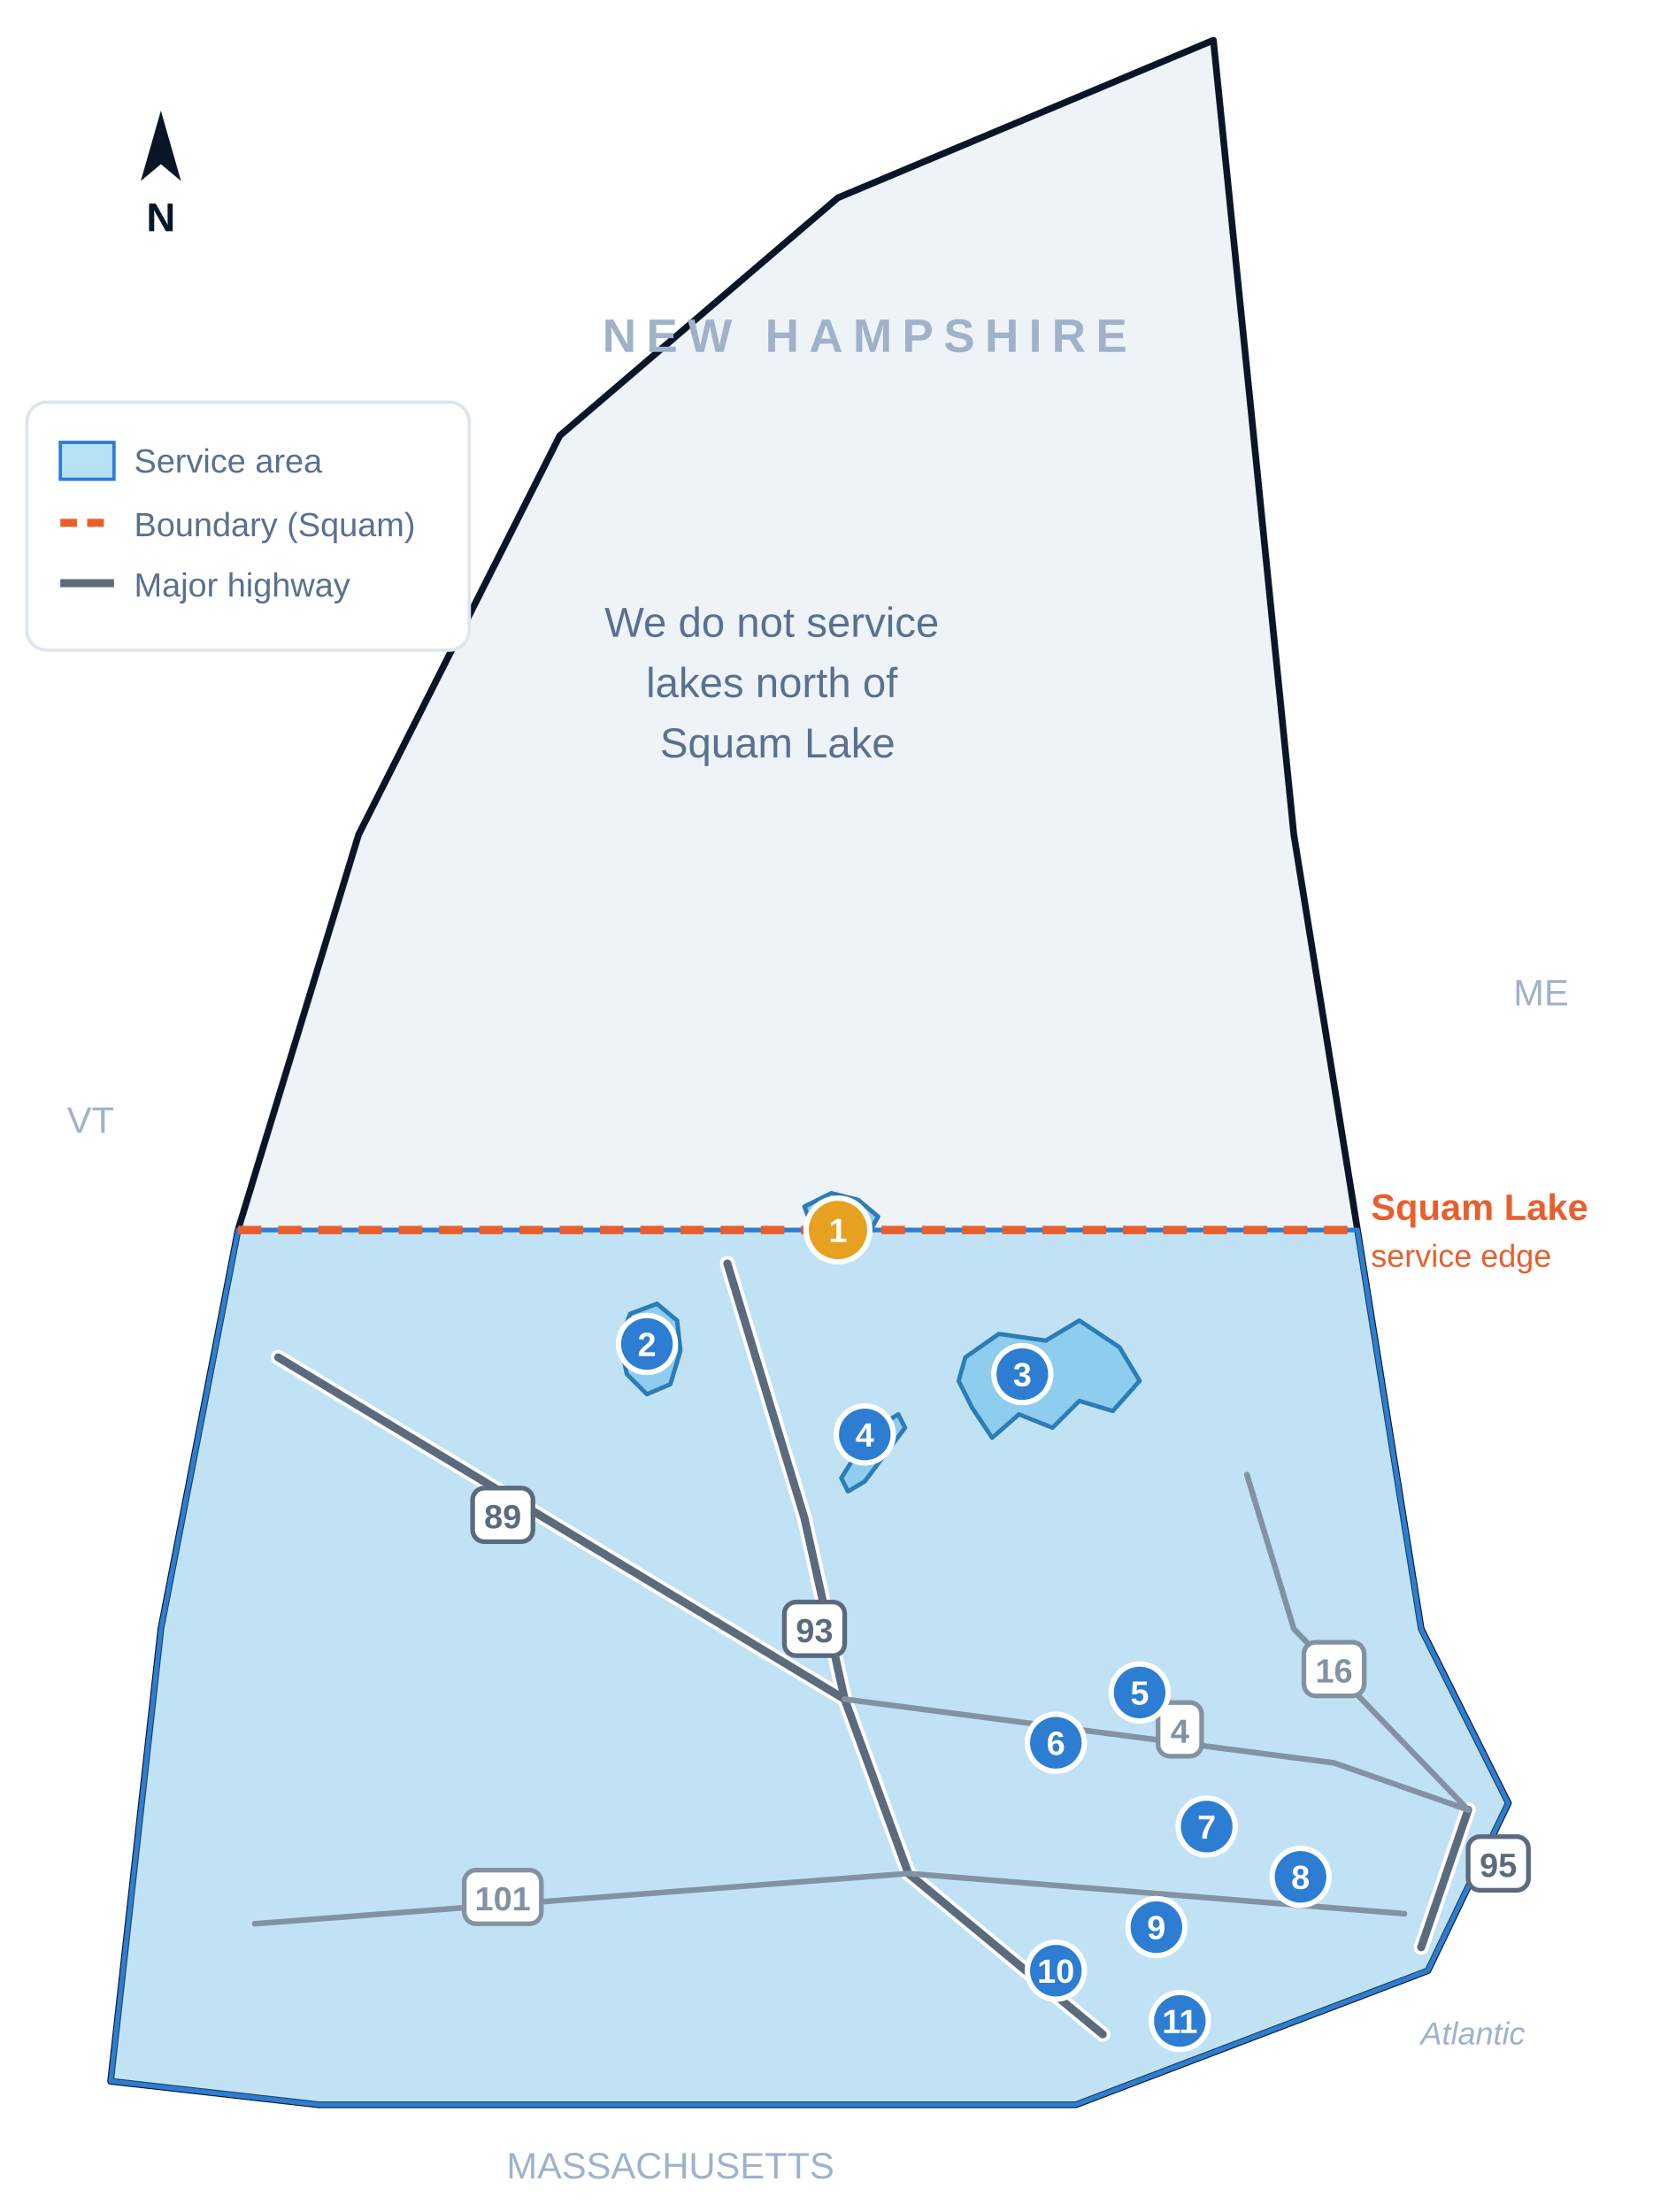
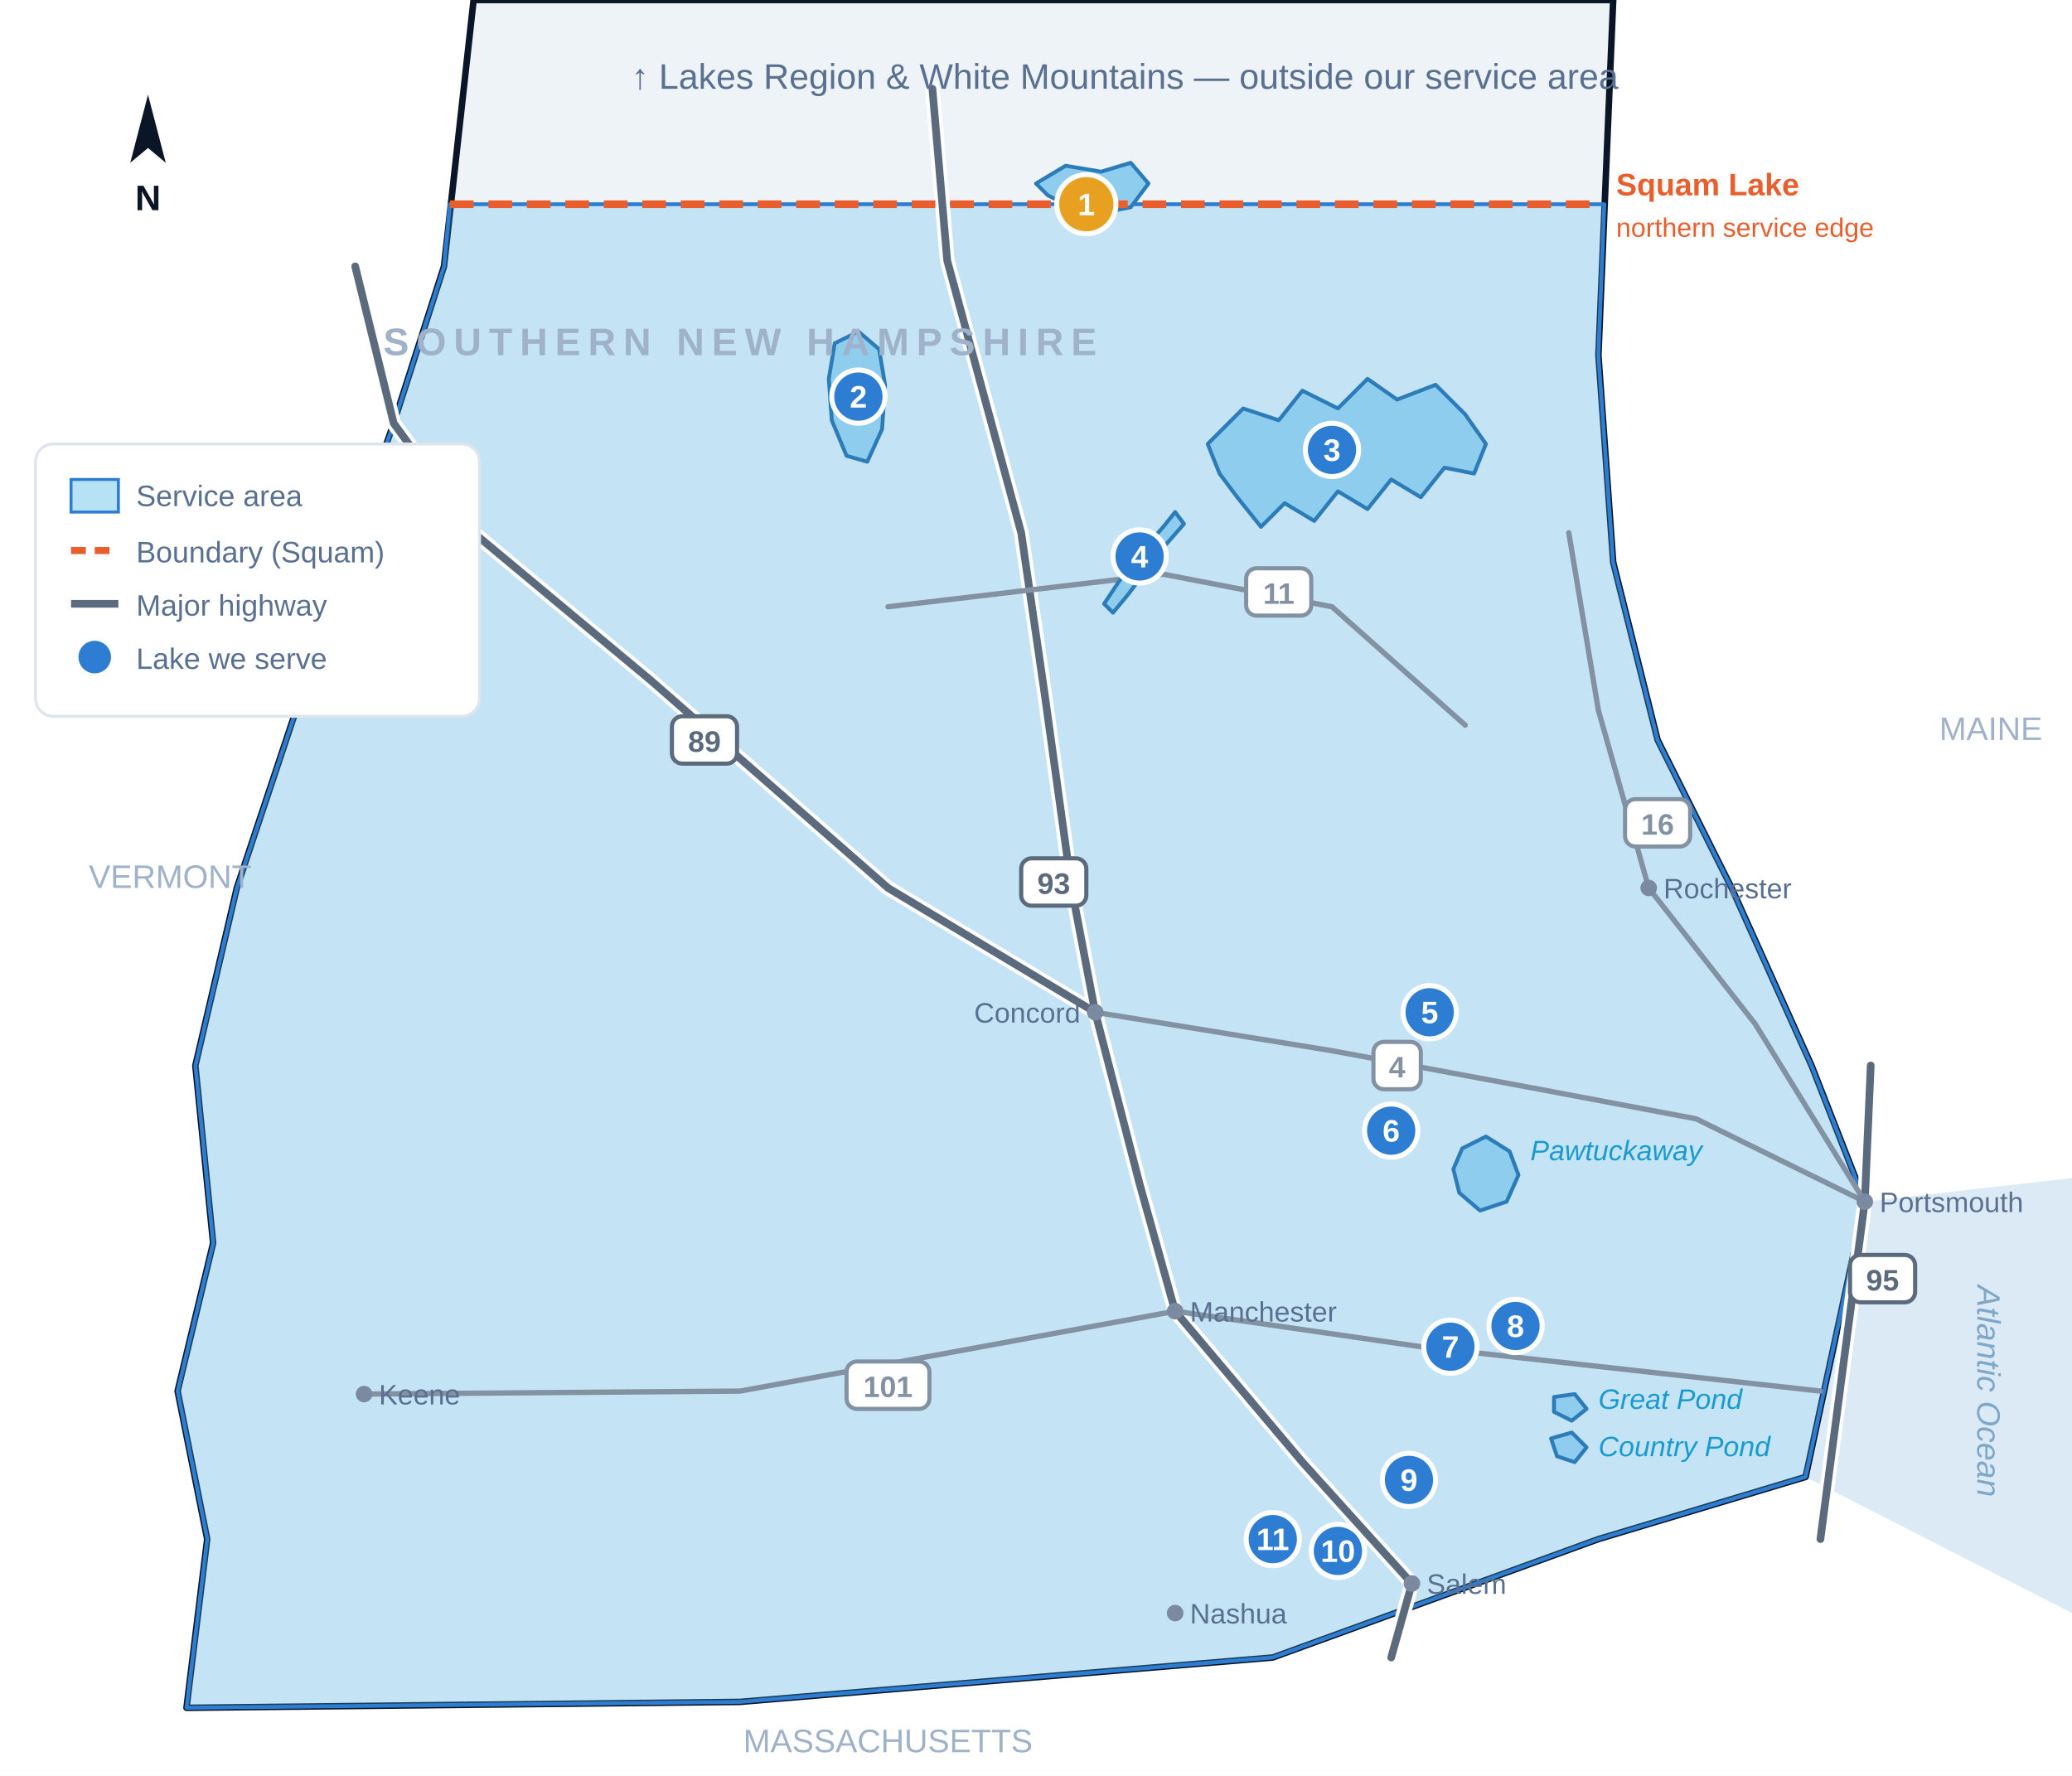
- <svg xmlns="http://www.w3.org/2000/svg" viewBox="0 0 500 660" role="img" aria-label="Map of New Hampshire showing NH Jet Fun delivery area from the Massachusetts border north to Squam Lake, with major highways (I-93, I-89, I-95, US-4, NH-101, NH-16) and lake outlines for Winnipesaukee, Squam, Winnisquam and Newfound.">
-   <rect x="0" y="0" width="500" height="660" fill="#ffffff" />
-   <polygon points="362,12 374,130 386,249 405,367 424,486 450,538 426,588 321,628 95,628 33,621 48,486 71,367 107,249 167,130 250,59" fill="#eef3f8" stroke="#0a1628" stroke-width="2" stroke-linejoin="round" />
-   <polygon points="71,367 48,486 33,621 95,628 321,628 426,588 450,538 424,486 405,367" fill="#4db6e8" fill-opacity="0.28" stroke="#2d7dd2" stroke-width="1.4" stroke-linejoin="round" />
-   <polyline points="329,607 271,559 252,507 240,453 217,377" fill="none" stroke="#ffffff" stroke-width="4.5" stroke-linejoin="round" stroke-linecap="round" />
-   <polyline points="252,507 83,405" fill="none" stroke="#ffffff" stroke-width="4.5" stroke-linejoin="round" stroke-linecap="round" />
-   <polyline points="424,581 438,540" fill="none" stroke="#ffffff" stroke-width="4.5" stroke-linejoin="round" stroke-linecap="round" />
-   <polyline points="329,607 271,559 252,507 240,453 217,377" fill="none" stroke="#5b6b7d" stroke-width="2.4" stroke-linejoin="round" stroke-linecap="round" />
-   <polyline points="252,507 83,405" fill="none" stroke="#5b6b7d" stroke-width="2.4" stroke-linejoin="round" stroke-linecap="round" />
-   <polyline points="424,581 438,540" fill="none" stroke="#5b6b7d" stroke-width="2.4" stroke-linejoin="round" stroke-linecap="round" />
-   <polyline points="252,507 398,526 438,540" fill="none" stroke="#8392a3" stroke-width="1.7" stroke-dasharray="0.1 0" stroke-linejoin="round" stroke-linecap="round" />
-   <polyline points="76,574 271,559 419,571" fill="none" stroke="#8392a3" stroke-width="1.7" stroke-dasharray="0.1 0" stroke-linejoin="round" stroke-linecap="round" />
-   <polyline points="438,540 386,486 372,440" fill="none" stroke="#8392a3" stroke-width="1.7" stroke-dasharray="0.1 0" stroke-linejoin="round" stroke-linecap="round" />
-   <polygon points="288,405 298,398 312,400 322,394 334,402 340,412 332,421 322,418 314,426 304,422 296,429 290,420 286,412" fill="#8fcdee" stroke="#2b7cb8" stroke-width="1.3" stroke-linejoin="round" />
-   <polygon points="240,360 248,356 256,358 262,363 258,370 250,372 243,368" fill="#8fcdee" stroke="#2b7cb8" stroke-width="1.3" stroke-linejoin="round" />
-   <polygon points="251,441 256,433 263,425 268,422 270,426 264,434 258,442 253,445" fill="#8fcdee" stroke="#2b7cb8" stroke-width="1.3" stroke-linejoin="round" />
-   <polygon points="188,392 196,389 202,394 203,403 200,413 193,416 187,410 185,400" fill="#8fcdee" stroke="#2b7cb8" stroke-width="1.3" stroke-linejoin="round" />
-   <line x1="71" y1="367" x2="405" y2="367" stroke="#e85f2d" stroke-width="2.5" stroke-dasharray="7 5" />
-   <text x="409" y="364" font-family="'Segoe UI',Arial,Helvetica,sans-serif" font-size="11" font-weight="700" fill="#e85f2d">Squam Lake</text>
-   <text x="409" y="378" font-family="'Segoe UI',Arial,Helvetica,sans-serif" font-size="9.5" fill="#e85f2d">service edge</text>
-   <text text-anchor="middle" font-family="'Segoe UI',Arial,Helvetica,sans-serif" font-size="12.5" fill="#5a7090">
-     <tspan x="232" y="190">We do not service</tspan>
-     <tspan x="232" y="208">lakes north of</tspan>
-     <tspan x="232" y="226">Squam Lake</tspan>
-   </text>
-   <text x="258" y="105" text-anchor="middle" font-family="'Segoe UI',Arial,Helvetica,sans-serif" font-size="14" letter-spacing="3" font-weight="700" fill="#9fb2c9">NEW HAMPSHIRE</text>
-   <text x="20" y="338" font-family="'Segoe UI',Arial,Helvetica,sans-serif" font-size="11" fill="#9fb2c9">VT</text>
-   <text x="468" y="300" text-anchor="end" font-family="'Segoe UI',Arial,Helvetica,sans-serif" font-size="11" fill="#9fb2c9">ME</text>
-   <text x="200" y="650" text-anchor="middle" font-family="'Segoe UI',Arial,Helvetica,sans-serif" font-size="11" fill="#9fb2c9">MASSACHUSETTS</text>
-   <text x="455" y="610" text-anchor="end" font-family="'Segoe UI',Arial,Helvetica,sans-serif" font-size="9.5" font-style="italic" fill="#9fb2c9">Atlantic</text>
-   <g transform="translate(48,48)">
-     <path d="M0,-15 L6,6 L0,1 L-6,6 Z" fill="#0a1628" />
-     <text x="0" y="21" text-anchor="middle" font-family="'Segoe UI',Arial,Helvetica,sans-serif" font-size="12" font-weight="700" fill="#0a1628">N</text>
+ <svg xmlns="http://www.w3.org/2000/svg" viewBox="0 0 700 600" role="img" aria-label="Detailed map of southern and central New Hampshire showing NH Jet Fun delivery area (south of Squam Lake), major highways, cities, and lakes served.">
+   <rect x="0" y="0" width="700" height="600" fill="#ffffff" />
+   <polygon points="630,406 700,398 700,545 610,499" fill="#dCEAF6" />
+   <text x="668" y="470" text-anchor="middle" transform="rotate(90 668 470)" font-family="'Segoe UI',Arial,Helvetica,sans-serif" font-size="11" font-style="italic" fill="#7fa8c8">Atlantic Ocean</text>
+   <polygon points="160,0 545,0 540,120 545,190 560,250 585,300 612,360 630,406 610,499 540,520 430,560 250,575 63,577 70,520 60,470 72,420 66,360 80,300 100,240 120,180 133,143 150,90" fill="#eef3f8" stroke="#0a1628" stroke-width="2.2" stroke-linejoin="round" />
+   <polygon points="542,69 540,120 545,190 560,250 585,300 612,360 630,406 610,499 540,520 430,560 250,575 63,577 70,520 60,470 72,420 66,360 80,300 100,240 120,180 133,143 150,90 152,69" fill="#4db6e8" fill-opacity="0.26" stroke="#2d7dd2" stroke-width="1.3" stroke-linejoin="round" />
+   <polyline points="470,560 477,535 440,494 397,443 385,400 370,342 362,300 353,235 345,180 320,88 315,30" fill="none" stroke="#fff" stroke-width="5" stroke-linejoin="round" stroke-linecap="round" />
+   <polyline points="370,342 300,300 220,230 160,180 133,143 120,90" fill="none" stroke="#fff" stroke-width="5" stroke-linejoin="round" stroke-linecap="round" />
+   <polyline points="615,520 630,406 632,360" fill="none" stroke="#fff" stroke-width="5" stroke-linejoin="round" stroke-linecap="round" />
+   <polyline points="470,560 477,535 440,494 397,443 385,400 370,342 362,300 353,235 345,180 320,88 315,30" fill="none" stroke="#5b6b7d" stroke-width="2.6" stroke-linejoin="round" stroke-linecap="round" />
+   <polyline points="370,342 300,300 220,230 160,180 133,143 120,90" fill="none" stroke="#5b6b7d" stroke-width="2.6" stroke-linejoin="round" stroke-linecap="round" />
+   <polyline points="615,520 630,406 632,360" fill="none" stroke="#5b6b7d" stroke-width="2.6" stroke-linejoin="round" stroke-linecap="round" />
+   <polyline points="370,342 450,355 520,368 573,378 630,406" fill="none" stroke="#8392a3" stroke-width="1.8" stroke-linejoin="round" stroke-linecap="round" />
+   <polyline points="123,471 250,470 397,443 480,455 615,470" fill="none" stroke="#8392a3" stroke-width="1.8" stroke-linejoin="round" stroke-linecap="round" />
+   <polyline points="630,406 593,346 557,300 540,240 530,180" fill="none" stroke="#8392a3" stroke-width="1.8" stroke-linejoin="round" stroke-linecap="round" />
+   <polyline points="300,205 393,194 450,205 495,245" fill="none" stroke="#8392a3" stroke-width="1.8" stroke-linejoin="round" stroke-linecap="round" />
+   <polygon points="408,150 420,138 432,142 440,132 452,138 462,128 472,135 485,130 495,140 502,150 498,160 488,158 480,168 470,162 462,172 452,166 444,176 434,170 426,178 418,168 412,160" fill="#8fcdee" stroke="#2b7cb8" stroke-width="1.3" stroke-linejoin="round" />
+   <polygon points="350,62 360,56 372,58 382,55 388,62 382,70 372,72 362,70 354,66" fill="#8fcdee" stroke="#2b7cb8" stroke-width="1.3" stroke-linejoin="round" />
+   <polygon points="373,204 379,195 386,186 393,178 397,173 400,177 393,185 387,193 381,201 376,207" fill="#8fcdee" stroke="#2b7cb8" stroke-width="1.3" stroke-linejoin="round" />
+   <polygon points="282,116 290,112 297,118 299,130 298,145 293,156 286,154 281,142 280,128" fill="#8fcdee" stroke="#2b7cb8" stroke-width="1.3" stroke-linejoin="round" />
+   <polygon points="494,388 502,384 510,389 513,397 509,406 500,409 493,403 491,395" fill="#8fcdee" stroke="#2b7cb8" stroke-width="1.3" stroke-linejoin="round" />
+   <polygon points="476,337 483,334 489,338 488,346 481,348 476,343" fill="#8fcdee" stroke="#2b7cb8" stroke-width="1.3" stroke-linejoin="round" />
+   <polygon points="524,486 531,484 536,489 532,494 526,492" fill="#8fcdee" stroke="#2b7cb8" stroke-width="1.3" stroke-linejoin="round" />
+   <polygon points="525,472 532,471 536,476 531,480 525,477" fill="#8fcdee" stroke="#2b7cb8" stroke-width="1.3" stroke-linejoin="round" />
+   <circle cx="397" cy="443" r="2.8" fill="#7b8aa0" />
+   <text x="402" y="446.5" text-anchor="start" font-family="'Segoe UI',Arial,Helvetica,sans-serif" font-size="9.5" fill="#5a7090">Manchester</text>
+   <circle cx="370" cy="342" r="2.8" fill="#7b8aa0" />
+   <text x="365" y="345.5" text-anchor="end" font-family="'Segoe UI',Arial,Helvetica,sans-serif" font-size="9.5" fill="#5a7090">Concord</text>
+   <circle cx="397" cy="545" r="2.8" fill="#7b8aa0" />
+   <text x="402" y="548.5" text-anchor="start" font-family="'Segoe UI',Arial,Helvetica,sans-serif" font-size="9.5" fill="#5a7090">Nashua</text>
+   <circle cx="630" cy="406" r="2.8" fill="#7b8aa0" />
+   <text x="635" y="409.5" text-anchor="start" font-family="'Segoe UI',Arial,Helvetica,sans-serif" font-size="9.5" fill="#5a7090">Portsmouth</text>
+   <circle cx="123" cy="471" r="2.8" fill="#7b8aa0" />
+   <text x="128" y="474.5" text-anchor="start" font-family="'Segoe UI',Arial,Helvetica,sans-serif" font-size="9.5" fill="#5a7090">Keene</text>
+   <circle cx="557" cy="300" r="2.8" fill="#7b8aa0" />
+   <text x="562" y="303.5" text-anchor="start" font-family="'Segoe UI',Arial,Helvetica,sans-serif" font-size="9.5" fill="#5a7090">Rochester</text>
+   <circle cx="477" cy="535" r="2.8" fill="#7b8aa0" />
+   <text x="482" y="538.5" text-anchor="start" font-family="'Segoe UI',Arial,Helvetica,sans-serif" font-size="9.5" fill="#5a7090">Salem</text>
+   <line x1="152" y1="69" x2="542" y2="69" stroke="#e85f2d" stroke-width="2.6" stroke-dasharray="8 5" />
+   <text x="380" y="30" text-anchor="middle" font-family="'Segoe UI',Arial,Helvetica,sans-serif" font-size="12" fill="#5a7090">↑ Lakes Region &amp; White Mountains — outside our service area</text>
+   <text x="546" y="66" font-family="'Segoe UI',Arial,Helvetica,sans-serif" font-size="10.5" font-weight="700" fill="#e85f2d">Squam Lake</text>
+   <text x="546" y="80" font-family="'Segoe UI',Arial,Helvetica,sans-serif" font-size="9" fill="#e85f2d">northern service edge</text>
+   <text x="250" y="120" text-anchor="middle" font-family="'Segoe UI',Arial,Helvetica,sans-serif" font-size="13" letter-spacing="2.5" font-weight="700" fill="#9fb2c9">SOUTHERN NEW HAMPSHIRE</text>
+   <text x="30" y="300" font-family="'Segoe UI',Arial,Helvetica,sans-serif" font-size="11" fill="#9fb2c9">VERMONT</text>
+   <text x="690" y="250" text-anchor="end" font-family="'Segoe UI',Arial,Helvetica,sans-serif" font-size="11" fill="#9fb2c9">MAINE</text>
+   <text x="300" y="592" text-anchor="middle" font-family="'Segoe UI',Arial,Helvetica,sans-serif" font-size="11" fill="#9fb2c9">MASSACHUSETTS</text>
+   <g transform="translate(50,48)">
+     <path d="M0,-16 L6,7 L0,2 L-6,7 Z" fill="#0a1628" />
+     <text x="0" y="23" text-anchor="middle" font-family="'Segoe UI',Arial,Helvetica,sans-serif" font-size="12" font-weight="700" fill="#0a1628">N</text>
  </g>
  <g>
-     <rect x="234.0" y="478" width="18" height="16" rx="3.5" fill="#ffffff" stroke="#5b6b7d" stroke-width="1.4" />
-     <text x="243" y="490" text-anchor="middle" font-family="'Segoe UI',Arial,Helvetica,sans-serif" font-size="10" font-weight="700" fill="#5b6b7d">93</text>
+     <rect x="345.0" y="290" width="22" height="16" rx="3.5" fill="#fff" stroke="#5b6b7d" stroke-width="1.4" />
+     <text x="356" y="302" text-anchor="middle" font-family="'Segoe UI',Arial,Helvetica,sans-serif" font-size="10" font-weight="700" fill="#5b6b7d">93</text>
  </g>
  <g>
-     <rect x="141.0" y="444" width="18" height="16" rx="3.5" fill="#ffffff" stroke="#5b6b7d" stroke-width="1.4" />
-     <text x="150" y="456" text-anchor="middle" font-family="'Segoe UI',Arial,Helvetica,sans-serif" font-size="10" font-weight="700" fill="#5b6b7d">89</text>
+     <rect x="227.0" y="242" width="22" height="16" rx="3.5" fill="#fff" stroke="#5b6b7d" stroke-width="1.4" />
+     <text x="238" y="254" text-anchor="middle" font-family="'Segoe UI',Arial,Helvetica,sans-serif" font-size="10" font-weight="700" fill="#5b6b7d">89</text>
  </g>
  <g>
-     <rect x="438.0" y="548" width="18" height="16" rx="3.5" fill="#ffffff" stroke="#5b6b7d" stroke-width="1.4" />
-     <text x="447" y="560" text-anchor="middle" font-family="'Segoe UI',Arial,Helvetica,sans-serif" font-size="10" font-weight="700" fill="#5b6b7d">95</text>
+     <rect x="625.0" y="424" width="22" height="16" rx="3.5" fill="#fff" stroke="#5b6b7d" stroke-width="1.4" />
+     <text x="636" y="436" text-anchor="middle" font-family="'Segoe UI',Arial,Helvetica,sans-serif" font-size="10" font-weight="700" fill="#5b6b7d">95</text>
  </g>
  <g>
-     <rect x="345.5" y="508" width="13" height="16" rx="3.5" fill="#ffffff" stroke="#8392a3" stroke-width="1.4" />
-     <text x="352" y="520" text-anchor="middle" font-family="'Segoe UI',Arial,Helvetica,sans-serif" font-size="10" font-weight="700" fill="#8392a3">4</text>
+     <rect x="464.0" y="352" width="16" height="16" rx="3.5" fill="#fff" stroke="#8392a3" stroke-width="1.4" />
+     <text x="472" y="364" text-anchor="middle" font-family="'Segoe UI',Arial,Helvetica,sans-serif" font-size="10" font-weight="700" fill="#8392a3">4</text>
  </g>
  <g>
-     <rect x="138.5" y="558" width="23" height="16" rx="3.5" fill="#ffffff" stroke="#8392a3" stroke-width="1.4" />
-     <text x="150" y="570" text-anchor="middle" font-family="'Segoe UI',Arial,Helvetica,sans-serif" font-size="10" font-weight="700" fill="#8392a3">101</text>
+     <rect x="286.0" y="460" width="28" height="16" rx="3.5" fill="#fff" stroke="#8392a3" stroke-width="1.4" />
+     <text x="300" y="472" text-anchor="middle" font-family="'Segoe UI',Arial,Helvetica,sans-serif" font-size="10" font-weight="700" fill="#8392a3">101</text>
  </g>
  <g>
-     <rect x="389.0" y="490" width="18" height="16" rx="3.5" fill="#ffffff" stroke="#8392a3" stroke-width="1.4" />
-     <text x="398" y="502" text-anchor="middle" font-family="'Segoe UI',Arial,Helvetica,sans-serif" font-size="10" font-weight="700" fill="#8392a3">16</text>
+     <rect x="549.0" y="270" width="22" height="16" rx="3.5" fill="#fff" stroke="#8392a3" stroke-width="1.4" />
+     <text x="560" y="282" text-anchor="middle" font-family="'Segoe UI',Arial,Helvetica,sans-serif" font-size="10" font-weight="700" fill="#8392a3">16</text>
  </g>
  <g>
-     <circle cx="250" cy="367" r="9.5" fill="#e8a020" stroke="#fff" stroke-width="1.6" />
-     <text x="250" y="370.6" text-anchor="middle" font-family="'Segoe UI',Arial,Helvetica,sans-serif" font-size="10" font-weight="700" fill="#fff">1</text>
+     <rect x="421.0" y="192" width="22" height="16" rx="3.5" fill="#fff" stroke="#8392a3" stroke-width="1.4" />
+     <text x="432" y="204" text-anchor="middle" font-family="'Segoe UI',Arial,Helvetica,sans-serif" font-size="10" font-weight="700" fill="#8392a3">11</text>
+   </g>
+   <text x="540" y="476" font-family="'Segoe UI',Arial,Helvetica,sans-serif" font-size="9.5" font-style="italic" fill="#1a9bd0">Great Pond</text>
+   <text x="540" y="492" font-family="'Segoe UI',Arial,Helvetica,sans-serif" font-size="9.5" font-style="italic" fill="#1a9bd0">Country Pond</text>
+   <text x="517" y="392" font-family="'Segoe UI',Arial,Helvetica,sans-serif" font-size="9.5" font-style="italic" fill="#1a9bd0">Pawtuckaway</text>
+   <g>
+     <circle cx="367" cy="69" r="10" fill="#e8a020" stroke="#fff" stroke-width="1.7" />
+     <text x="367" y="72.7" text-anchor="middle" font-family="'Segoe UI',Arial,Helvetica,sans-serif" font-size="10.5" font-weight="700" fill="#fff">1</text>
  </g>
  <g>
-     <circle cx="193" cy="401" r="8.5" fill="#2d7dd2" stroke="#fff" stroke-width="1.6" />
-     <text x="193" y="404.6" text-anchor="middle" font-family="'Segoe UI',Arial,Helvetica,sans-serif" font-size="10" font-weight="700" fill="#fff">2</text>
+     <circle cx="290" cy="134" r="9" fill="#2d7dd2" stroke="#fff" stroke-width="1.7" />
+     <text x="290" y="137.7" text-anchor="middle" font-family="'Segoe UI',Arial,Helvetica,sans-serif" font-size="10.5" font-weight="700" fill="#fff">2</text>
  </g>
  <g>
-     <circle cx="305" cy="410" r="8.5" fill="#2d7dd2" stroke="#fff" stroke-width="1.6" />
-     <text x="305" y="413.6" text-anchor="middle" font-family="'Segoe UI',Arial,Helvetica,sans-serif" font-size="10" font-weight="700" fill="#fff">3</text>
+     <circle cx="450" cy="152" r="9" fill="#2d7dd2" stroke="#fff" stroke-width="1.7" />
+     <text x="450" y="155.7" text-anchor="middle" font-family="'Segoe UI',Arial,Helvetica,sans-serif" font-size="10.5" font-weight="700" fill="#fff">3</text>
  </g>
  <g>
-     <circle cx="258" cy="428" r="8.5" fill="#2d7dd2" stroke="#fff" stroke-width="1.6" />
-     <text x="258" y="431.6" text-anchor="middle" font-family="'Segoe UI',Arial,Helvetica,sans-serif" font-size="10" font-weight="700" fill="#fff">4</text>
+     <circle cx="385" cy="188" r="9" fill="#2d7dd2" stroke="#fff" stroke-width="1.7" />
+     <text x="385" y="191.7" text-anchor="middle" font-family="'Segoe UI',Arial,Helvetica,sans-serif" font-size="10.5" font-weight="700" fill="#fff">4</text>
  </g>
  <g>
-     <circle cx="340" cy="505" r="8.5" fill="#2d7dd2" stroke="#fff" stroke-width="1.6" />
-     <text x="340" y="508.6" text-anchor="middle" font-family="'Segoe UI',Arial,Helvetica,sans-serif" font-size="10" font-weight="700" fill="#fff">5</text>
+     <circle cx="483" cy="342" r="9" fill="#2d7dd2" stroke="#fff" stroke-width="1.7" />
+     <text x="483" y="345.7" text-anchor="middle" font-family="'Segoe UI',Arial,Helvetica,sans-serif" font-size="10.5" font-weight="700" fill="#fff">5</text>
  </g>
  <g>
-     <circle cx="315" cy="520" r="8.5" fill="#2d7dd2" stroke="#fff" stroke-width="1.6" />
-     <text x="315" y="523.6" text-anchor="middle" font-family="'Segoe UI',Arial,Helvetica,sans-serif" font-size="10" font-weight="700" fill="#fff">6</text>
+     <circle cx="470" cy="382" r="9" fill="#2d7dd2" stroke="#fff" stroke-width="1.7" />
+     <text x="470" y="385.7" text-anchor="middle" font-family="'Segoe UI',Arial,Helvetica,sans-serif" font-size="10.5" font-weight="700" fill="#fff">6</text>
  </g>
  <g>
-     <circle cx="360" cy="545" r="8.5" fill="#2d7dd2" stroke="#fff" stroke-width="1.6" />
-     <text x="360" y="548.6" text-anchor="middle" font-family="'Segoe UI',Arial,Helvetica,sans-serif" font-size="10" font-weight="700" fill="#fff">7</text>
+     <circle cx="490" cy="455" r="9" fill="#2d7dd2" stroke="#fff" stroke-width="1.7" />
+     <text x="490" y="458.7" text-anchor="middle" font-family="'Segoe UI',Arial,Helvetica,sans-serif" font-size="10.5" font-weight="700" fill="#fff">7</text>
  </g>
  <g>
-     <circle cx="388" cy="560" r="8.5" fill="#2d7dd2" stroke="#fff" stroke-width="1.6" />
-     <text x="388" y="563.6" text-anchor="middle" font-family="'Segoe UI',Arial,Helvetica,sans-serif" font-size="10" font-weight="700" fill="#fff">8</text>
+     <circle cx="512" cy="448" r="9" fill="#2d7dd2" stroke="#fff" stroke-width="1.7" />
+     <text x="512" y="451.7" text-anchor="middle" font-family="'Segoe UI',Arial,Helvetica,sans-serif" font-size="10.5" font-weight="700" fill="#fff">8</text>
  </g>
  <g>
-     <circle cx="345" cy="575" r="8.5" fill="#2d7dd2" stroke="#fff" stroke-width="1.6" />
-     <text x="345" y="578.6" text-anchor="middle" font-family="'Segoe UI',Arial,Helvetica,sans-serif" font-size="10" font-weight="700" fill="#fff">9</text>
+     <circle cx="476" cy="500" r="9" fill="#2d7dd2" stroke="#fff" stroke-width="1.7" />
+     <text x="476" y="503.7" text-anchor="middle" font-family="'Segoe UI',Arial,Helvetica,sans-serif" font-size="10.5" font-weight="700" fill="#fff">9</text>
  </g>
  <g>
-     <circle cx="315" cy="588" r="8.5" fill="#2d7dd2" stroke="#fff" stroke-width="1.6" />
-     <text x="315" y="591.6" text-anchor="middle" font-family="'Segoe UI',Arial,Helvetica,sans-serif" font-size="10" font-weight="700" fill="#fff">10</text>
+     <circle cx="452" cy="524" r="9" fill="#2d7dd2" stroke="#fff" stroke-width="1.7" />
+     <text x="452" y="527.7" text-anchor="middle" font-family="'Segoe UI',Arial,Helvetica,sans-serif" font-size="10.5" font-weight="700" fill="#fff">10</text>
  </g>
  <g>
-     <circle cx="352" cy="603" r="8.5" fill="#2d7dd2" stroke="#fff" stroke-width="1.6" />
-     <text x="352" y="606.6" text-anchor="middle" font-family="'Segoe UI',Arial,Helvetica,sans-serif" font-size="10" font-weight="700" fill="#fff">11</text>
+     <circle cx="430" cy="520" r="9" fill="#2d7dd2" stroke="#fff" stroke-width="1.7" />
+     <text x="430" y="523.7" text-anchor="middle" font-family="'Segoe UI',Arial,Helvetica,sans-serif" font-size="10.5" font-weight="700" fill="#fff">11</text>
  </g>
-   <g font-family="'Segoe UI',Arial,Helvetica,sans-serif" font-size="10" fill="#5a7090">
-     <rect x="8" y="120" width="132" height="74" rx="6" fill="#ffffff" stroke="#dde5ee" stroke-width="1" />
-     <rect x="18" y="132" width="16" height="11" fill="#4db6e8" fill-opacity="0.4" stroke="#2d7dd2" stroke-width="1" />
-     <text x="40" y="141">Service area</text>
-     <line x1="18" y1="156" x2="34" y2="156" stroke="#e85f2d" stroke-width="2.4" stroke-dasharray="5 3" />
-     <text x="40" y="160">Boundary (Squam)</text>
-     <line x1="18" y1="174" x2="34" y2="174" stroke="#5b6b7d" stroke-width="2.4" />
-     <text x="40" y="178">Major highway</text>
+   <g transform="translate(-8,-320)" font-family="'Segoe UI',Arial,Helvetica,sans-serif" font-size="10" fill="#5a7090">
+     <rect x="20" y="470" width="150" height="92" rx="6" fill="#fff" stroke="#dde5ee" />
+     <rect x="32" y="482" width="16" height="11" fill="#4db6e8" fill-opacity="0.4" stroke="#2d7dd2" />
+     <text x="54" y="491">Service area</text>
+     <line x1="32" y1="506" x2="48" y2="506" stroke="#e85f2d" stroke-width="2.4" stroke-dasharray="5 3" />
+     <text x="54" y="510">Boundary (Squam)</text>
+     <line x1="32" y1="524" x2="48" y2="524" stroke="#5b6b7d" stroke-width="2.6" />
+     <text x="54" y="528">Major highway</text>
+     <circle cx="40" cy="542" r="5.5" fill="#2d7dd2" />
+     <text x="54" y="546">Lake we serve</text>
  </g>
</svg>
